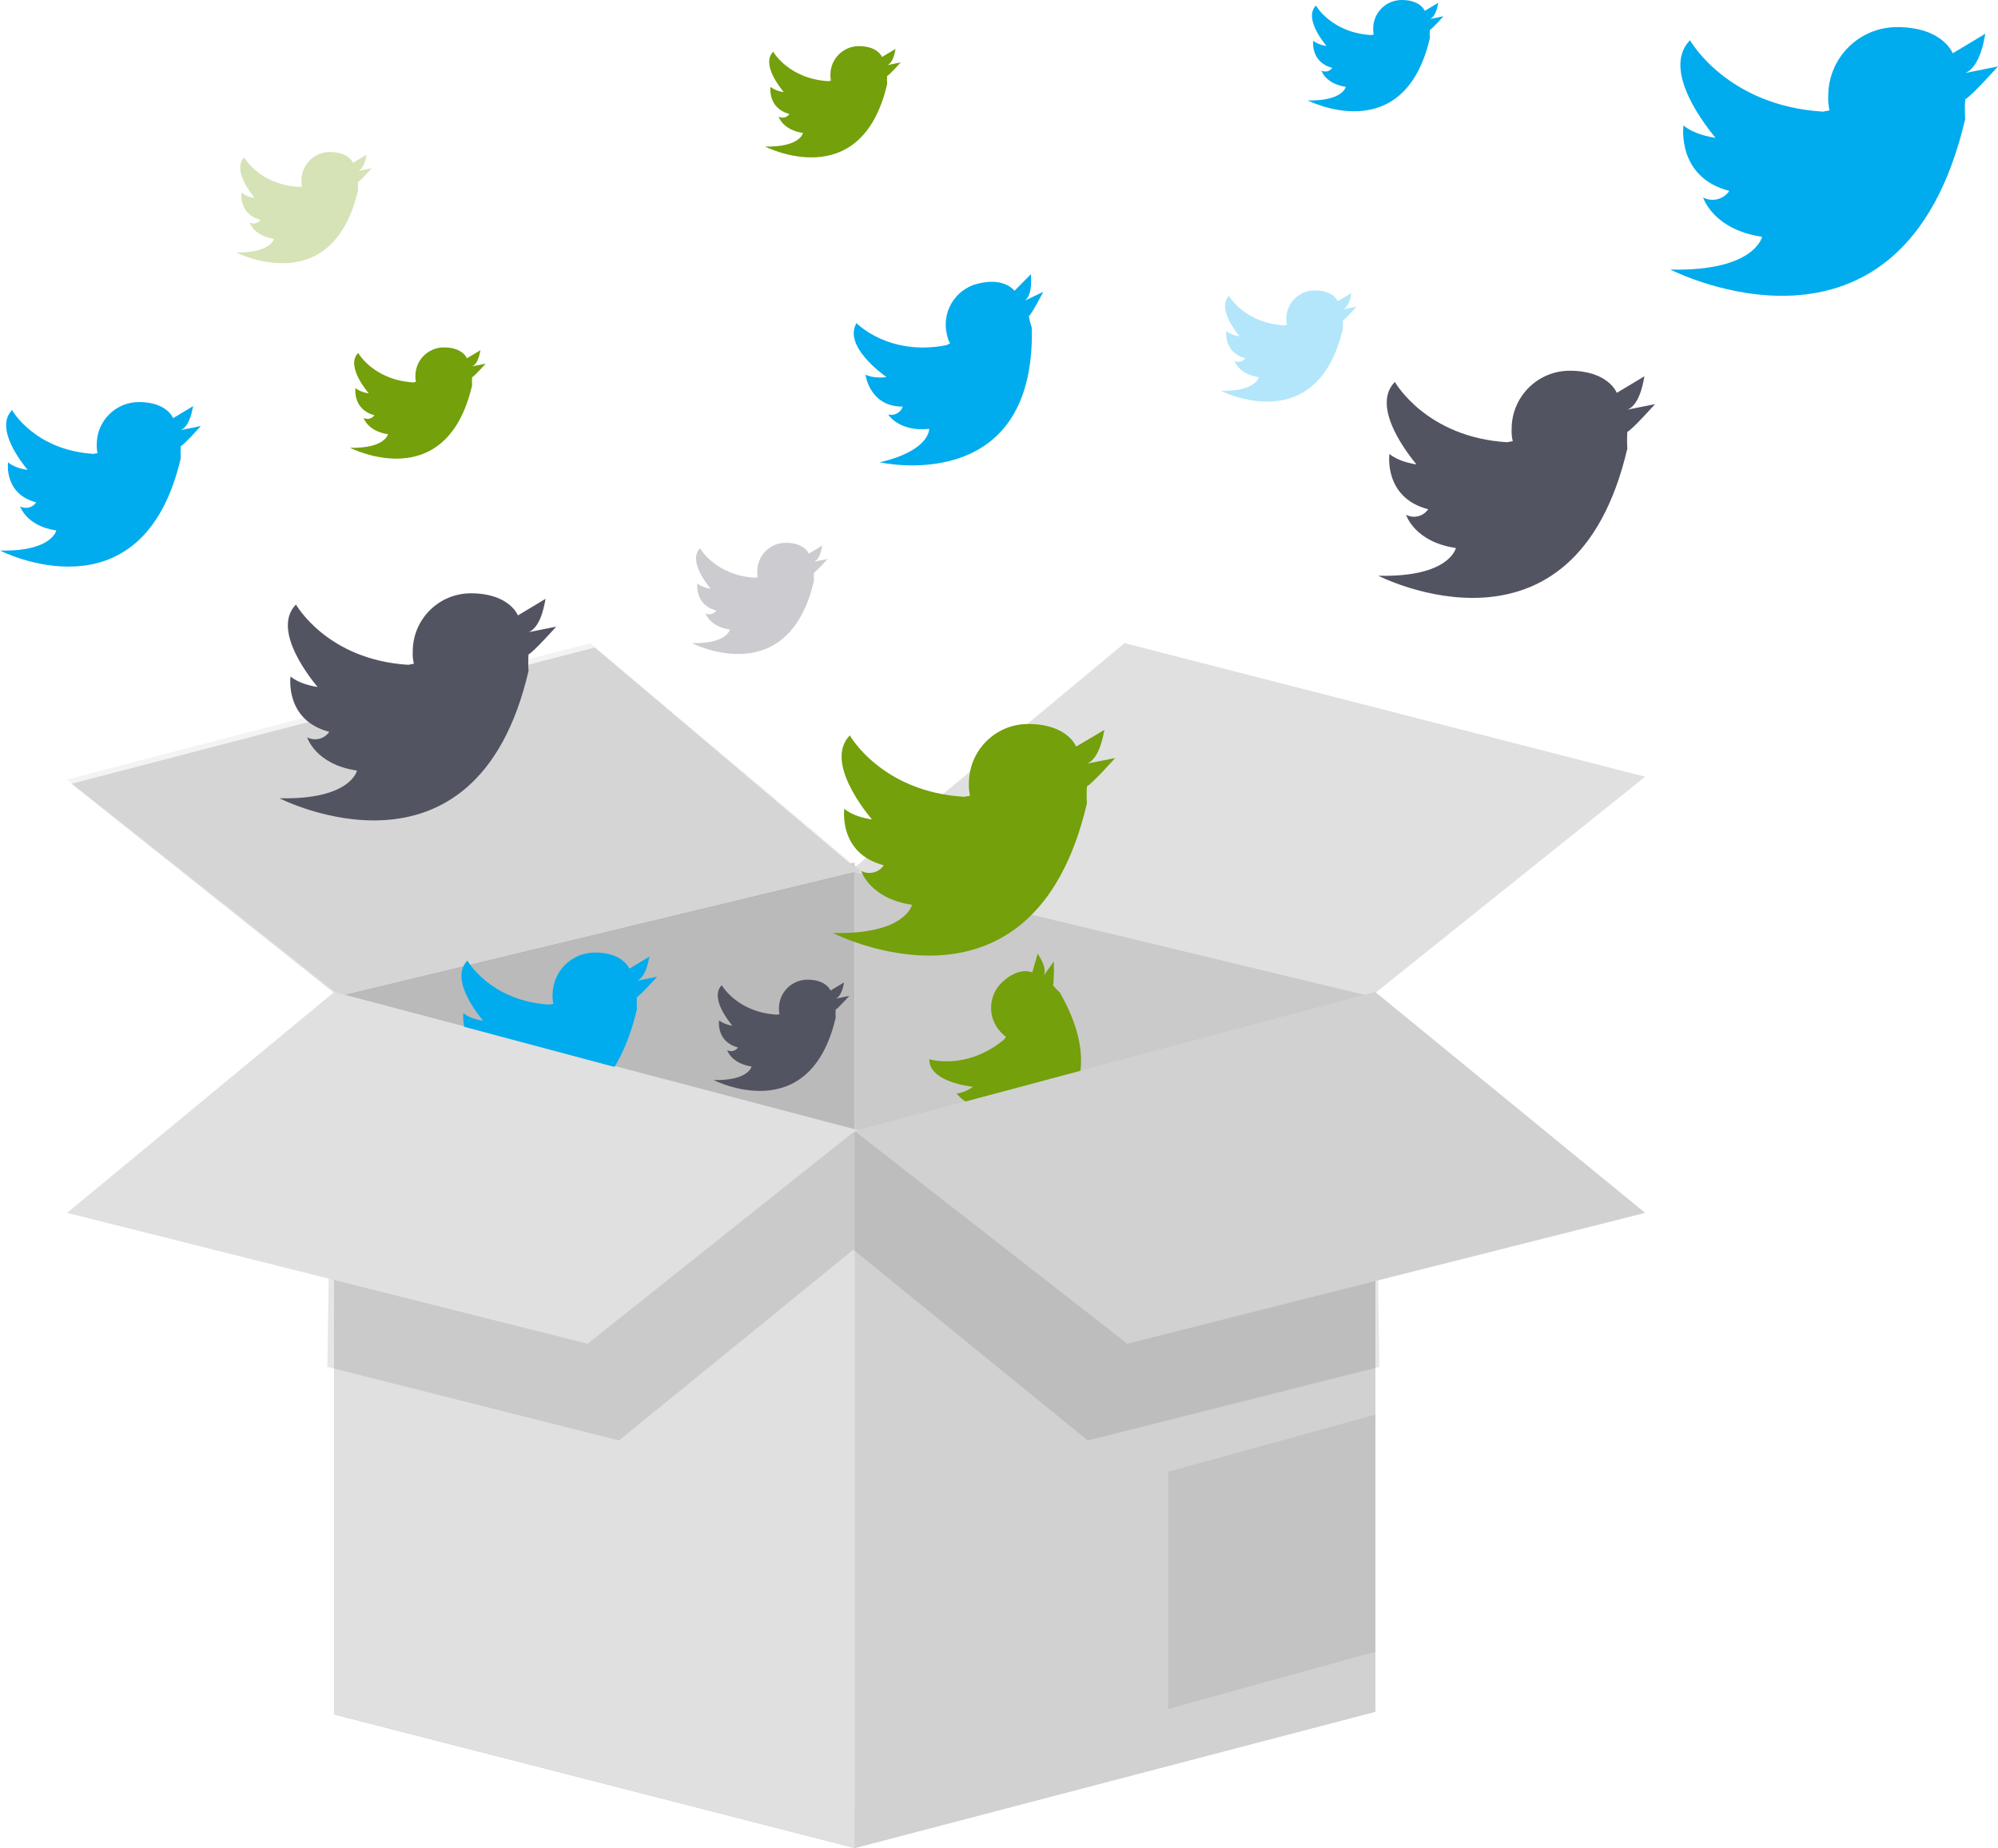
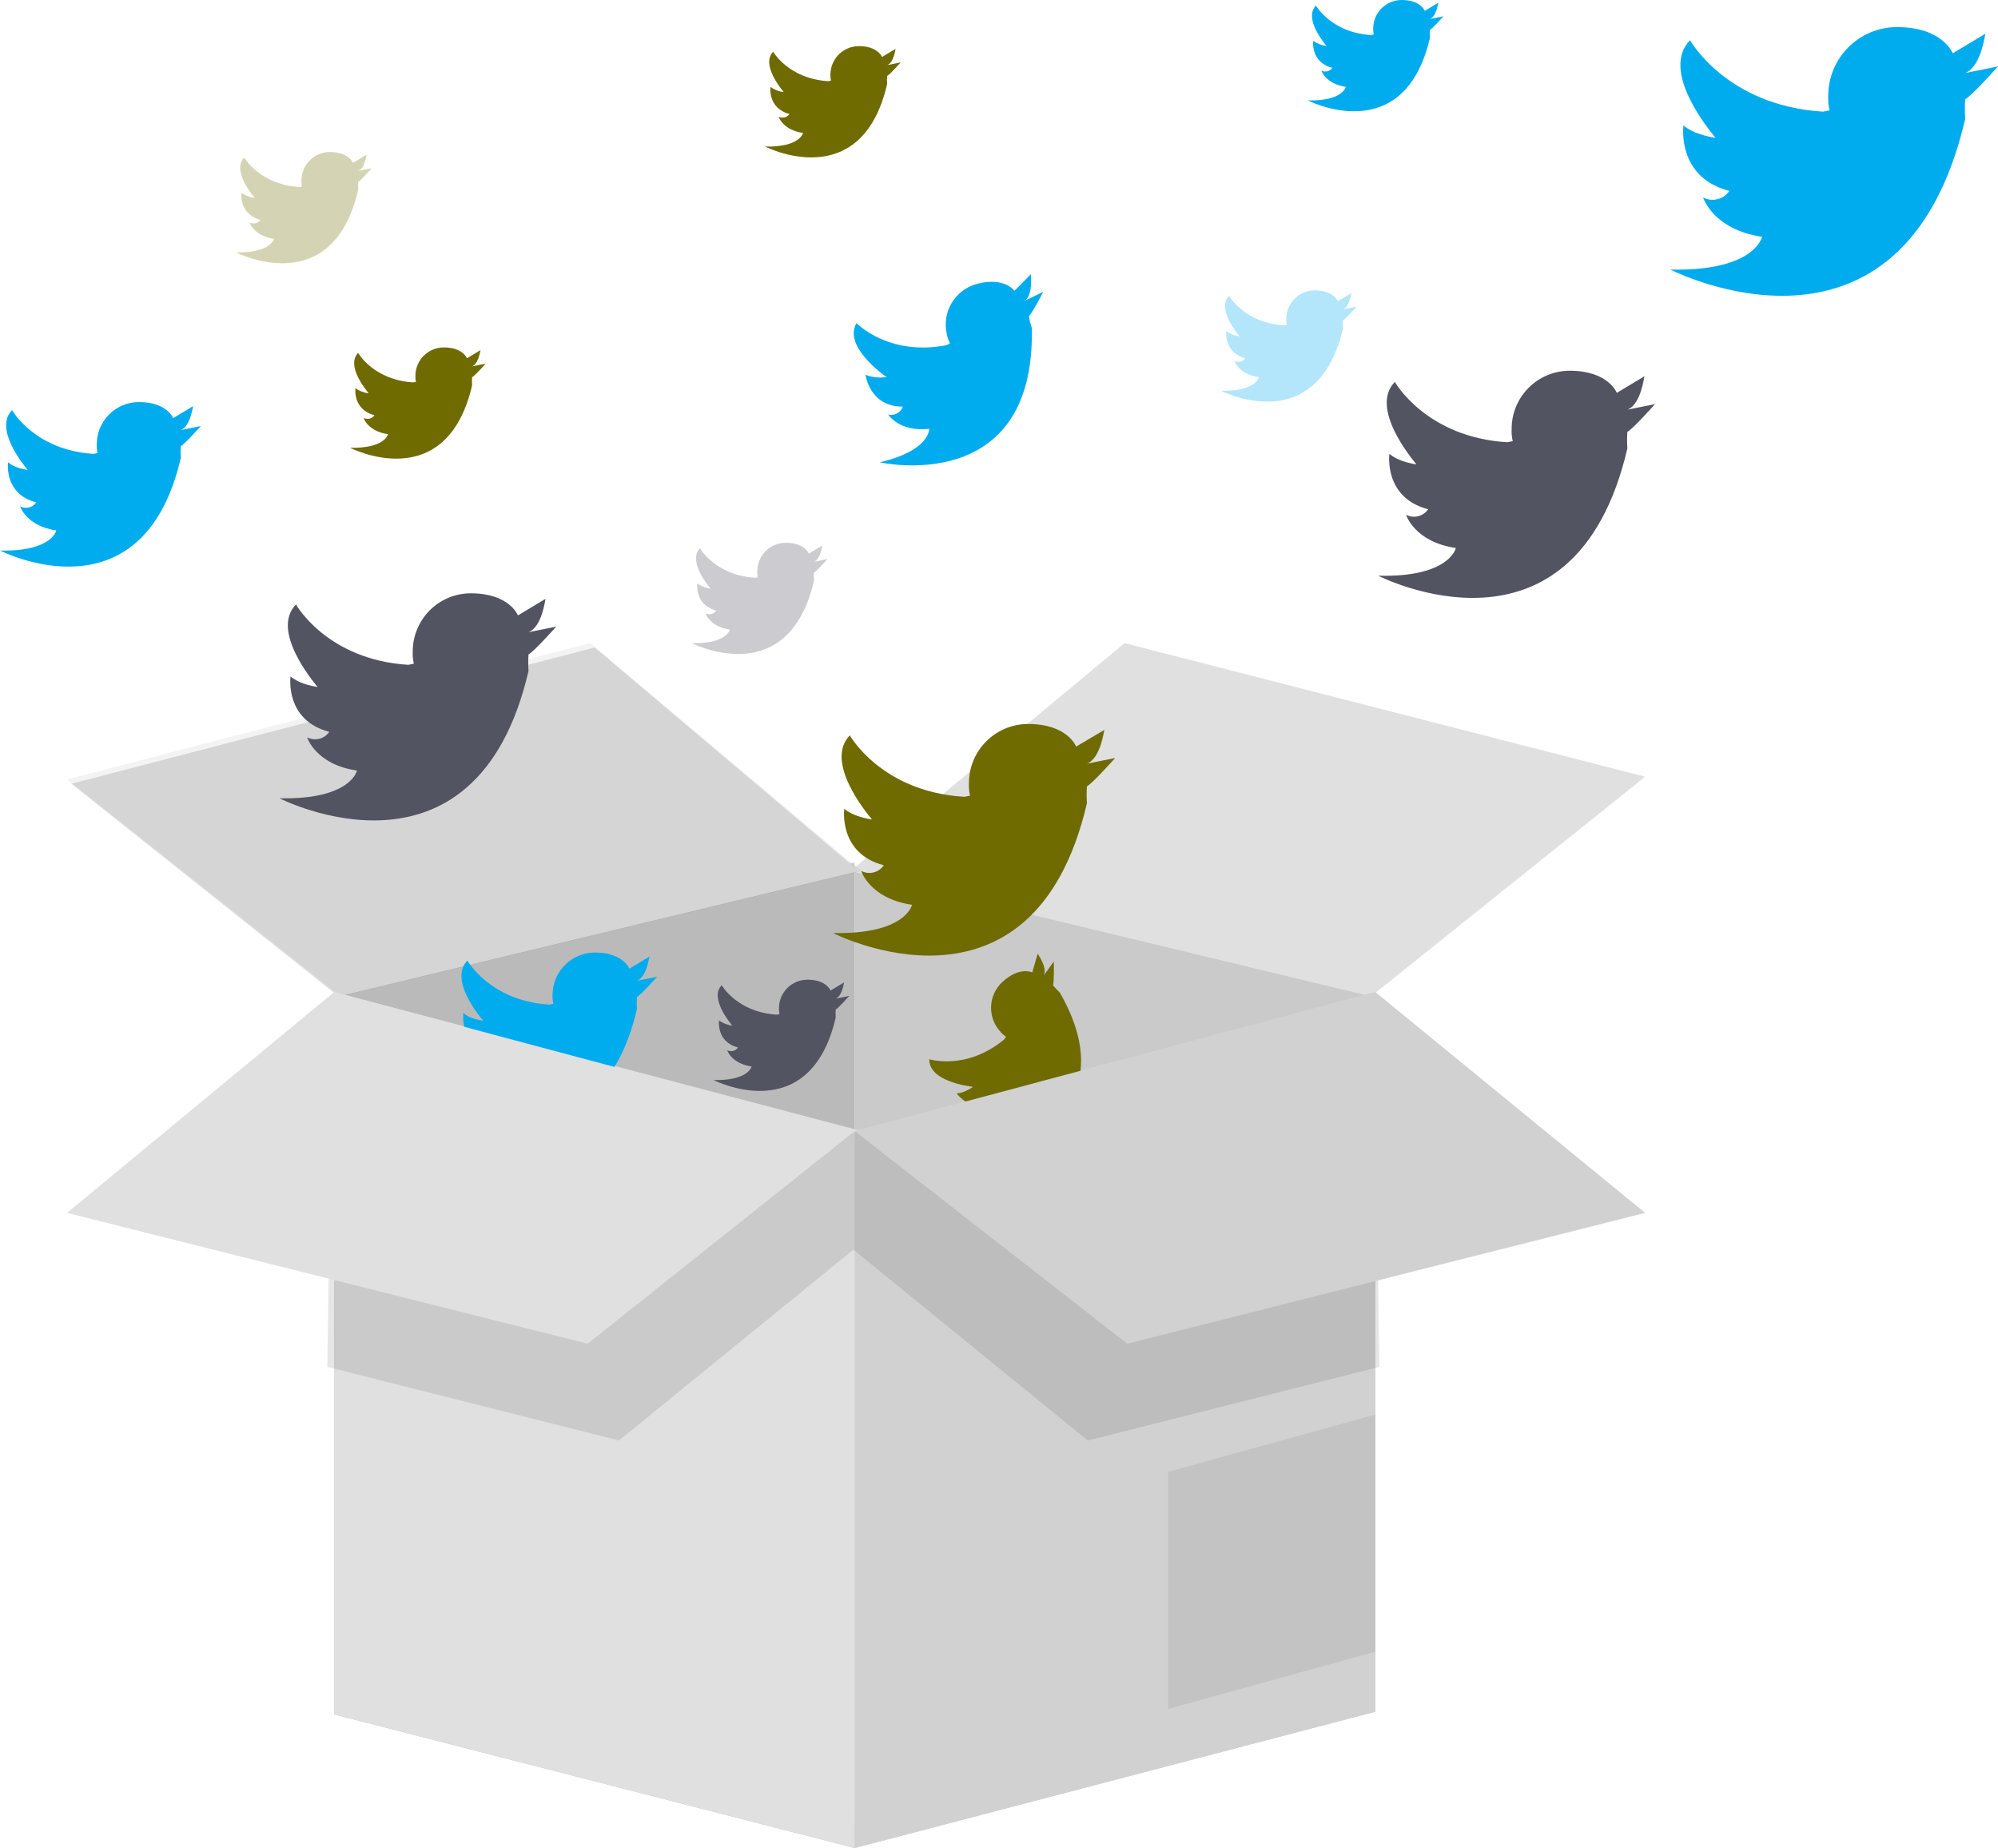
<svg xmlns="http://www.w3.org/2000/svg" id="5315dcf4-9ab7-45f5-a3d8-2e76525705db" data-name="Layer 1" width="813.15" height="752" viewBox="0 0 813.15 752">
  <polygon points="559.73 403.7 347.86 352.67 347.86 752 559.73 696.54 559.73 403.7" fill="#e0e0e0" />
  <polygon points="559.73 403.7 347.86 352.67 347.86 752 559.73 696.54 559.73 403.7" opacity="0.1" />
  <polygon points="135.99 403.7 347.86 352.67 347.86 752 135.99 697.65 135.99 403.7" fill="#e0e0e0" />
  <polygon points="135.99 401.93 347.86 350.91 347.86 752 135.99 697.65 135.99 401.93" opacity="0.17" />
  <polygon points="346.09 354.44 457.68 261.71 669.54 316.07 557.96 405.46 346.09 354.44" fill="#e0e0e0" />
  <polygon points="29.05 318.94 137.76 405.46 349.62 354.44 242.03 263.48 29.05 318.94" fill="#e0e0e0" />
  <polygon points="27.29 317.18 138.64 405.46 350.51 354.44 240.26 261.71 27.29 317.18" opacity="0.05" />
  <polygon points="135.99 403.7 135.99 697.65 347.86 752 350.72 460.27 135.99 403.7" fill="#e0e0e0" />
  <polygon points="559.73 696.54 347.86 752 347.86 460.27 559.73 403.7 559.73 696.54" fill="#e0e0e0" />
  <polygon points="559.73 696.54 347.86 752 347.86 460.27 559.73 403.7 559.73 696.54" opacity="0.07" />
  <polygon points="475.42 598.92 475.42 695.43 559.73 672.13 559.73 575.63 475.42 598.92" opacity="0.07" />
  <polygon points="133.22 556.22 251.91 586.17 347.31 508.52 347.31 460.82 135.44 407.58 133.22 556.22" opacity="0.1" />
  <polygon points="561.39 556.22 442.7 586.17 347.31 508.52 347.31 460.82 559.17 407.58 561.39 556.22" opacity="0.1" />
  <path d="M452.66,473.1l8.21-1.64s-6.9,7.72-8.21,8.21h0a33.05,33.05,0,0,0,0,4.93c-15.77,67.69-73.93,37.79-73.93,37.79,21.19.49,23-8.21,23-8.21-12.32-1.81-14.79-9.86-14.79-9.86a5.08,5.08,0,0,0,6.57-1.64c-13.31-3.45-11.5-16.43-11.5-16.43,2.3,2,5.91,2.79,8.05,3.12-1.48-1.81-14-16.76-6.41-24.48,0,0,9.2,16.43,33.35,17.91l1.64-.33a12.89,12.89,0,0,1-.33-3.61,17.25,17.25,0,0,1,17.25-17.25c11.5,0,14,6.57,14,6.57l8.21-4.93C457.59,463.24,456.77,471.46,452.66,473.1Z" transform="translate(-193.43 -74)" fill="#00aced" />
  <polygon points="135.99 403.7 27.29 493.55 239.15 546.79 347.86 460.27 135.99 403.7" fill="#e0e0e0" />
-   <path d="M618.25,470.91l4.06-5.65s.18,8.6-.34,9.65h0a27.47,27.47,0,0,0,2.79,3c28.77,50.08-23.53,64.86-23.53,64.86,13.16-11.71,9.33-18,9.33-18C602,530.62,596,527.12,596,527.12a4.22,4.22,0,0,0,3.06-4.72c-10,5.44-16.3-3.47-16.3-3.47,2.52-.1,5.18-1.65,6.66-2.66-1.92-.26-18-2.27-17.77-11.25,0,0,14.9,4.77,30.42-8l.81-1.13a10.71,10.71,0,0,1-2.25-2,14.33,14.33,0,0,1,.71-20.26c7-6.52,12.21-3.92,12.21-3.92l2.2-7.65C615.66,462.13,619.81,467.58,618.25,470.91Z" transform="translate(-193.43 -74)" fill="#73a00b" />
+   <path d="M618.25,470.91l4.06-5.65s.18,8.6-.34,9.65h0a27.47,27.47,0,0,0,2.79,3c28.77,50.08-23.53,64.86-23.53,64.86,13.16-11.71,9.33-18,9.33-18C602,530.62,596,527.12,596,527.12a4.22,4.22,0,0,0,3.06-4.72c-10,5.44-16.3-3.47-16.3-3.47,2.52-.1,5.18-1.65,6.66-2.66-1.92-.26-18-2.27-17.77-11.25,0,0,14.9,4.77,30.42-8l.81-1.13a10.71,10.71,0,0,1-2.25-2,14.33,14.33,0,0,1,.71-20.26c7-6.52,12.21-3.92,12.21-3.92l2.2-7.65C615.66,462.13,619.81,467.58,618.25,470.91Z" transform="translate(-193.43 -74)" fill="#6f6b01" />
  <polygon points="559.73 403.7 669.54 493.55 458.78 546.79 347.86 460.27 559.73 403.7" fill="#e0e0e0" />
  <polygon points="559.73 403.7 669.54 493.55 458.78 546.79 347.86 460.27 559.73 403.7" opacity="0.07" />
  <path d="M610.52,196.35l7.51-3.61s-4.74,9.15-5.89,9.95h0a32.88,32.88,0,0,0,1.22,4.75c1.53,69.12-61.9,54.68-61.9,54.68,20.54-4.76,20.13-13.6,20.13-13.6-12.32,1.3-16.68-5.84-16.68-5.84a5,5,0,0,0,5.93-3.21c-13.68,0-15.14-13-15.14-13,2.7,1.33,6.39,1.23,8.53,1-1.87-1.38-17.6-12.7-12.22-22,0,0,12.93,13.56,36.56,9l1.5-.72a12.82,12.82,0,0,1-1.21-3.4,17.16,17.16,0,0,1,12.36-20.89c11.08-2.84,15.08,2.88,15.08,2.88l6.7-6.78C612.83,185.63,614.07,193.75,610.52,196.35Z" transform="translate(-193.43 -74)" fill="#00aced" />
  <path d="M267,249l8.17-1.63s-6.86,7.68-8.17,8.17h0a32.88,32.88,0,0,0,0,4.9c-15.69,67.33-73.54,37.59-73.54,37.59,21.08.49,22.88-8.17,22.88-8.17-12.26-1.8-14.71-9.81-14.71-9.81a5,5,0,0,0,6.54-1.63C194.9,275,196.7,262.12,196.7,262.12c2.29,2,5.88,2.78,8,3.11-1.47-1.8-13.89-16.67-6.37-24.35,0,0,9.15,16.34,33.18,17.81l1.63-.33a12.82,12.82,0,0,1-.33-3.6A17.16,17.16,0,0,1,250,237.61c11.44,0,13.89,6.54,13.89,6.54l8.17-4.9C271.87,239.24,271.06,247.41,267,249Z" transform="translate(-193.43 -74)" fill="#00aced" />
  <path d="M993.24,103.71l13.33-2.67s-11.2,12.53-13.33,13.33h0a53.64,53.64,0,0,0,0,8c-25.6,109.85-120,61.32-120,61.32,34.39.8,37.33-13.33,37.33-13.33-20-2.93-24-16-24-16a8.24,8.24,0,0,0,10.66-2.67c-21.6-5.6-18.66-26.66-18.66-26.66,3.73,3.2,9.6,4.53,13.06,5.07-2.4-2.93-22.66-27.2-10.4-39.73,0,0,14.93,26.66,54.12,29.06l2.67-.53a20.92,20.92,0,0,1-.53-5.87,28,28,0,0,1,28-28c18.66,0,22.66,10.66,22.66,10.66l13.33-8C1001.24,87.71,999.91,101,993.24,103.71Z" transform="translate(-193.43 -74)" fill="#00aced" />
  <path d="M775.38,81.73l5.52-1.1s-4.64,5.19-5.52,5.52h0a22.21,22.21,0,0,0,0,3.31c-10.6,45.5-49.69,25.4-49.69,25.4,14.25.33,15.46-5.52,15.46-5.52-8.28-1.21-9.94-6.63-9.94-6.63a3.41,3.41,0,0,0,4.42-1.1c-8.94-2.32-7.73-11-7.73-11a11.48,11.48,0,0,0,5.41,2.1c-1-1.21-9.39-11.26-4.31-16.45,0,0,6.18,11,22.42,12l1.1-.22a8.66,8.66,0,0,1-.22-2.43A11.59,11.59,0,0,1,763.9,74c7.73,0,9.39,4.42,9.39,4.42l5.52-3.31C778.69,75.1,778.14,80.63,775.38,81.73Z" transform="translate(-193.43 -74)" fill="#00aced" />
  <path d="M524.71,302.58l5.52-1.1s-4.64,5.19-5.52,5.52h0a22.21,22.21,0,0,0,0,3.31c-10.6,45.5-49.69,25.4-49.69,25.4,14.25.33,15.46-5.52,15.46-5.52-8.28-1.21-9.94-6.63-9.94-6.63a3.41,3.41,0,0,0,4.42-1.1c-8.94-2.32-7.73-11-7.73-11a11.48,11.48,0,0,0,5.41,2.1c-1-1.21-9.39-11.26-4.31-16.45,0,0,6.18,11,22.42,12l1.1-.22a8.66,8.66,0,0,1-.22-2.43,11.59,11.59,0,0,1,11.59-11.59c7.73,0,9.39,4.42,9.39,4.42l5.52-3.31C528,296,527.47,301.48,524.71,302.58Z" transform="translate(-193.43 -74)" fill="#535461" opacity="0.3" />
  <path d="M740,199.89l5.52-1.1S740.93,204,740,204.3h0a22.21,22.21,0,0,0,0,3.31c-10.6,45.5-49.69,25.4-49.69,25.4,14.25.33,15.46-5.52,15.46-5.52-8.28-1.21-9.94-6.63-9.94-6.63a3.41,3.41,0,0,0,4.42-1.1c-8.94-2.32-7.73-11-7.73-11a11.48,11.48,0,0,0,5.41,2.1c-1-1.21-9.39-11.26-4.31-16.45,0,0,6.18,11,22.42,12l1.1-.22a8.66,8.66,0,0,1-.22-2.43,11.59,11.59,0,0,1,11.59-11.59c7.73,0,9.39,4.42,9.39,4.42l5.52-3.31C743.36,193.26,742.8,198.78,740,199.89Z" transform="translate(-193.43 -74)" fill="#00aced" opacity="0.3" />
-   <path d="M635.8,384.76l11.48-2.3s-9.65,10.8-11.48,11.48h0a46.21,46.21,0,0,0,0,6.89c-22.05,94.63-103.36,52.83-103.36,52.83,29.63.69,32.16-11.48,32.16-11.48-17.23-2.53-20.67-13.78-20.67-13.78a7.1,7.1,0,0,0,9.19-2.3c-18.6-4.82-16.08-23-16.08-23,3.22,2.76,8.27,3.9,11.25,4.36-2.07-2.53-19.52-23.43-9-34.22,0,0,12.86,23,46.63,25l2.3-.46a18,18,0,0,1-.46-5.05,24.11,24.11,0,0,1,24.12-24.12c16.08,0,19.52,9.19,19.52,9.19L642.92,371C642.69,371,641.54,382.47,635.8,384.76Z" transform="translate(-193.43 -74)" fill="#73a00b" />
-   <path d="M554.52,100.5,560,99.4s-4.64,5.19-5.52,5.52h0a22.21,22.21,0,0,0,0,3.31c-10.6,45.5-49.69,25.4-49.69,25.4,14.25.33,15.46-5.52,15.46-5.52-8.28-1.21-9.94-6.63-9.94-6.63a3.41,3.41,0,0,0,4.42-1.1c-8.94-2.32-7.73-11-7.73-11a11.48,11.48,0,0,0,5.41,2.1c-1-1.21-9.39-11.26-4.31-16.45,0,0,6.18,11,22.42,12l1.1-.22a8.66,8.66,0,0,1-.22-2.43A11.59,11.59,0,0,1,543,92.77c7.73,0,9.39,4.42,9.39,4.42l5.52-3.31C557.84,93.88,557.29,99.4,554.52,100.5Z" transform="translate(-193.43 -74)" fill="#73a00b" />
-   <path d="M385.57,223.08l5.52-1.1s-4.64,5.19-5.52,5.52h0a22.21,22.21,0,0,0,0,3.31c-10.6,45.5-49.69,25.4-49.69,25.4,14.25.33,15.46-5.52,15.46-5.52-8.28-1.21-9.94-6.63-9.94-6.63a3.41,3.41,0,0,0,4.42-1.1c-8.94-2.32-7.73-11-7.73-11a11.48,11.48,0,0,0,5.41,2.1c-1-1.21-9.39-11.26-4.31-16.45,0,0,6.18,11,22.42,12l1.1-.22a8.66,8.66,0,0,1-.22-2.43,11.59,11.59,0,0,1,11.59-11.59c7.73,0,9.39,4.42,9.39,4.42l5.52-3.31C388.88,216.45,388.33,222,385.57,223.08Z" transform="translate(-193.43 -74)" fill="#73a00b" />
-   <path d="M339.19,143.57l5.52-1.1s-4.64,5.19-5.52,5.52h0a22.21,22.21,0,0,0,0,3.31c-10.6,45.5-49.69,25.4-49.69,25.4,14.25.33,15.46-5.52,15.46-5.52-8.28-1.21-9.94-6.63-9.94-6.63a3.41,3.41,0,0,0,4.42-1.1c-8.94-2.32-7.73-11-7.73-11a11.48,11.48,0,0,0,5.41,2.1c-1-1.21-9.39-11.26-4.31-16.45,0,0,6.18,11,22.42,12l1.1-.22a8.66,8.66,0,0,1-.22-2.43,11.59,11.59,0,0,1,11.59-11.59c7.73,0,9.39,4.42,9.39,4.42l5.52-3.31C342.5,136.94,342,142.47,339.19,143.57Z" transform="translate(-193.43 -74)" fill="#73a00b" opacity="0.3" />
+   <path d="M635.8,384.76l11.48-2.3s-9.65,10.8-11.48,11.48h0a46.21,46.21,0,0,0,0,6.89c-22.05,94.63-103.36,52.83-103.36,52.83,29.63.69,32.16-11.48,32.16-11.48-17.23-2.53-20.67-13.78-20.67-13.78a7.1,7.1,0,0,0,9.19-2.3c-18.6-4.82-16.08-23-16.08-23,3.22,2.76,8.27,3.9,11.25,4.36-2.07-2.53-19.52-23.43-9-34.22,0,0,12.86,23,46.63,25l2.3-.46a18,18,0,0,1-.46-5.05,24.11,24.11,0,0,1,24.12-24.12c16.08,0,19.52,9.19,19.52,9.19L642.92,371C642.69,371,641.54,382.47,635.8,384.76Z" transform="translate(-193.43 -74)" fill="#6f6b01" />
+   <path d="M554.52,100.5,560,99.4s-4.64,5.19-5.52,5.52h0a22.21,22.21,0,0,0,0,3.31c-10.6,45.5-49.69,25.4-49.69,25.4,14.25.33,15.46-5.52,15.46-5.52-8.28-1.21-9.94-6.63-9.94-6.63a3.41,3.41,0,0,0,4.42-1.1c-8.94-2.32-7.73-11-7.73-11a11.48,11.48,0,0,0,5.41,2.1c-1-1.21-9.39-11.26-4.31-16.45,0,0,6.18,11,22.42,12l1.1-.22a8.66,8.66,0,0,1-.22-2.43A11.59,11.59,0,0,1,543,92.77c7.73,0,9.39,4.42,9.39,4.42l5.52-3.31C557.84,93.88,557.29,99.4,554.52,100.5Z" transform="translate(-193.43 -74)" fill="#6f6b01" />
+   <path d="M385.57,223.08l5.52-1.1s-4.64,5.19-5.52,5.52h0a22.21,22.21,0,0,0,0,3.31c-10.6,45.5-49.69,25.4-49.69,25.4,14.25.33,15.46-5.52,15.46-5.52-8.28-1.21-9.94-6.63-9.94-6.63a3.41,3.41,0,0,0,4.42-1.1c-8.94-2.32-7.73-11-7.73-11a11.48,11.48,0,0,0,5.41,2.1c-1-1.21-9.39-11.26-4.31-16.45,0,0,6.18,11,22.42,12l1.1-.22a8.66,8.66,0,0,1-.22-2.43,11.59,11.59,0,0,1,11.59-11.59c7.73,0,9.39,4.42,9.39,4.42l5.52-3.31C388.88,216.45,388.33,222,385.57,223.08Z" transform="translate(-193.43 -74)" fill="#6f6b01" />
+   <path d="M339.19,143.57l5.52-1.1s-4.64,5.19-5.52,5.52h0a22.21,22.21,0,0,0,0,3.31c-10.6,45.5-49.69,25.4-49.69,25.4,14.25.33,15.46-5.52,15.46-5.52-8.28-1.21-9.94-6.63-9.94-6.63a3.41,3.41,0,0,0,4.42-1.1c-8.94-2.32-7.73-11-7.73-11a11.48,11.48,0,0,0,5.41,2.1c-1-1.21-9.39-11.26-4.31-16.45,0,0,6.18,11,22.42,12l1.1-.22a8.66,8.66,0,0,1-.22-2.43,11.59,11.59,0,0,1,11.59-11.59c7.73,0,9.39,4.42,9.39,4.42l5.52-3.31C342.5,136.94,342,142.47,339.19,143.57Z" transform="translate(-193.43 -74)" fill="#6f6b01" opacity="0.3" />
  <path d="M533.54,480.37l5.52-1.1s-4.64,5.19-5.52,5.52h0a22.21,22.21,0,0,0,0,3.31c-10.6,45.5-49.69,25.4-49.69,25.4,14.25.33,15.46-5.52,15.46-5.52-8.28-1.21-9.94-6.63-9.94-6.63a3.41,3.41,0,0,0,4.42-1.1c-8.94-2.32-7.73-11-7.73-11a11.48,11.48,0,0,0,5.41,2.1c-1-1.21-9.39-11.26-4.31-16.45,0,0,6.18,11,22.42,12l1.1-.22a8.66,8.66,0,0,1-.22-2.43,11.59,11.59,0,0,1,11.59-11.59c7.73,0,9.39,4.42,9.39,4.42l5.52-3.31C536.86,473.75,536.3,479.27,533.54,480.37Z" transform="translate(-193.43 -74)" fill="#535461" />
  <path d="M855.77,240.7,867,238.45s-9.46,10.59-11.26,11.26h0a45.32,45.32,0,0,0,0,6.76c-21.63,92.81-101.37,51.81-101.37,51.81C783.46,309,785.94,297,785.94,297c-16.9-2.48-20.27-13.52-20.27-13.52a7,7,0,0,0,9-2.25c-18.25-4.73-15.77-22.53-15.77-22.53,3.15,2.7,8.11,3.83,11,4.28-2-2.48-19.15-23-8.79-33.57,0,0,12.62,22.53,45.73,24.55l2.25-.45a17.67,17.67,0,0,1-.45-5,23.65,23.65,0,0,1,23.65-23.65c15.77,0,19.15,9,19.15,9l11.26-6.76C862.53,227.18,861.4,238.45,855.77,240.7Z" transform="translate(-193.43 -74)" fill="#535461" />
  <path d="M408.54,331.25,419.8,329s-9.46,10.59-11.26,11.26h0a45.32,45.32,0,0,0,0,6.76c-21.63,92.81-101.37,51.81-101.37,51.81,29.06.68,31.54-11.26,31.54-11.26-16.9-2.48-20.27-13.52-20.27-13.52a7,7,0,0,0,9-2.25c-18.25-4.73-15.77-22.53-15.77-22.53,3.15,2.7,8.11,3.83,11,4.28-2-2.48-19.15-23-8.79-33.57,0,0,12.62,22.53,45.73,24.55l2.25-.45a17.67,17.67,0,0,1-.45-5,23.65,23.65,0,0,1,23.65-23.65c15.77,0,19.15,9,19.15,9l11.26-6.76C415.3,317.73,414.17,329,408.54,331.25Z" transform="translate(-193.43 -74)" fill="#535461" />
</svg>
